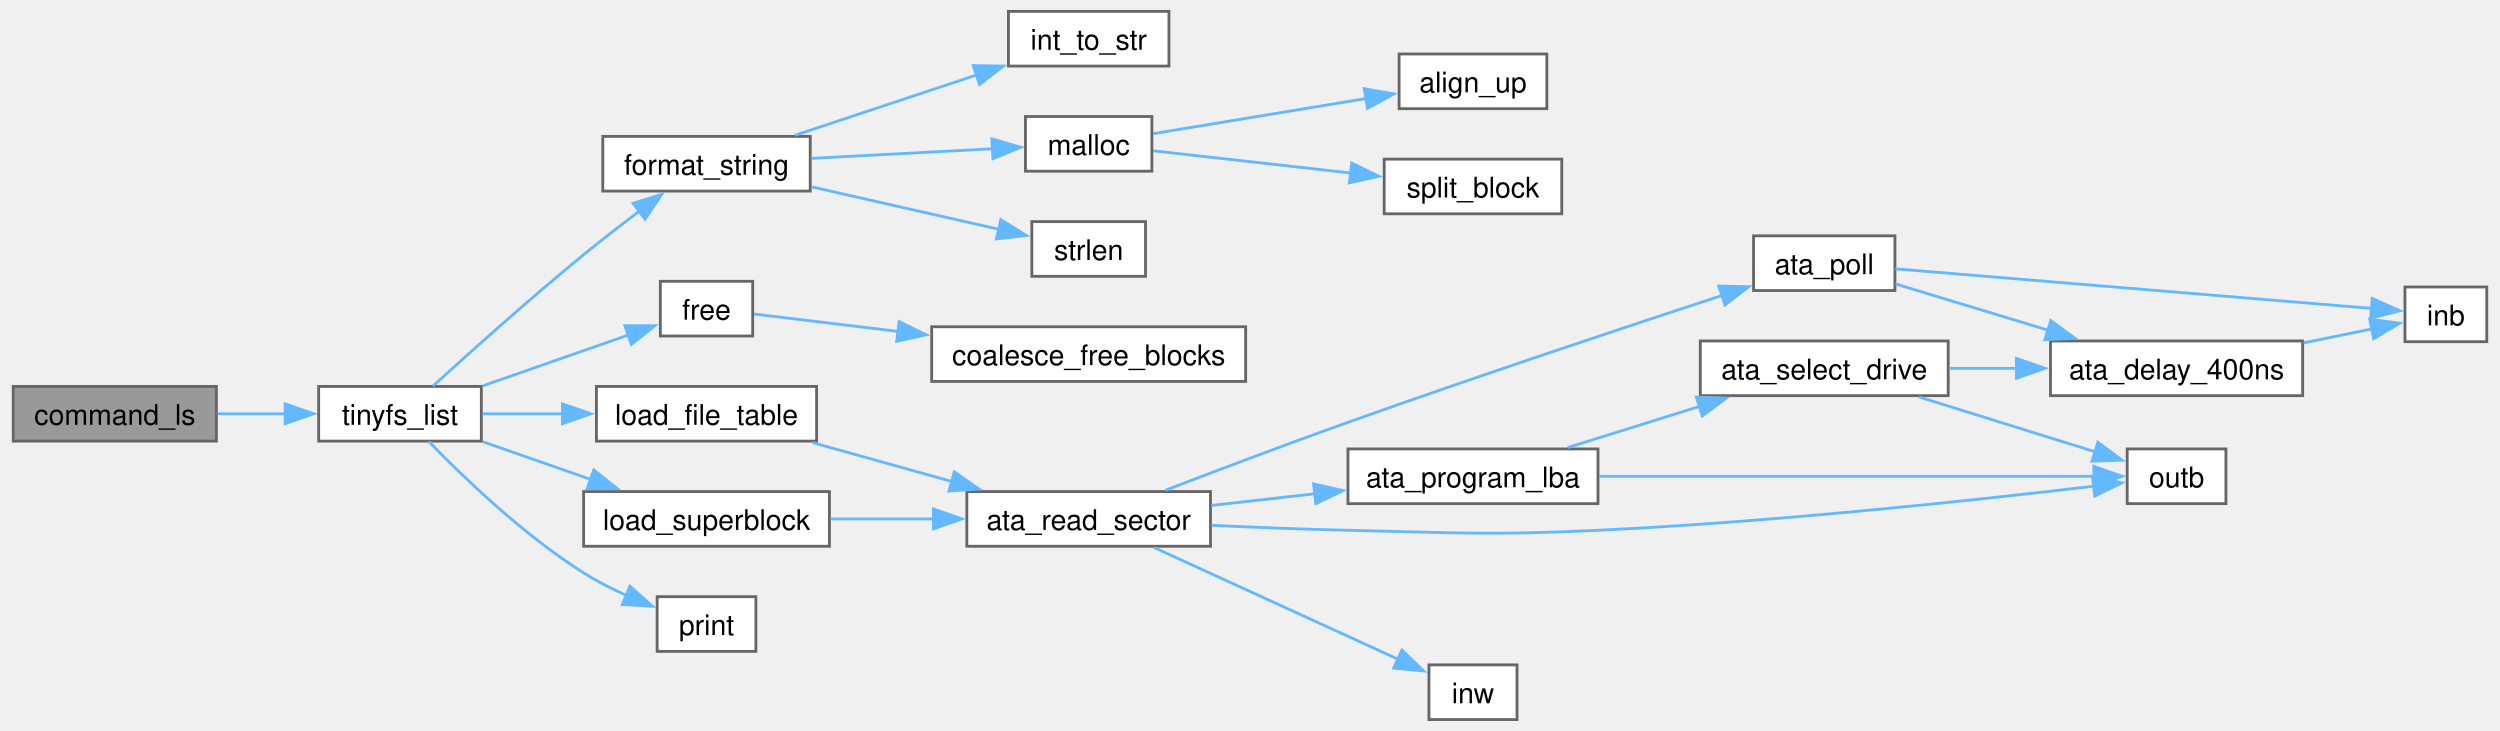
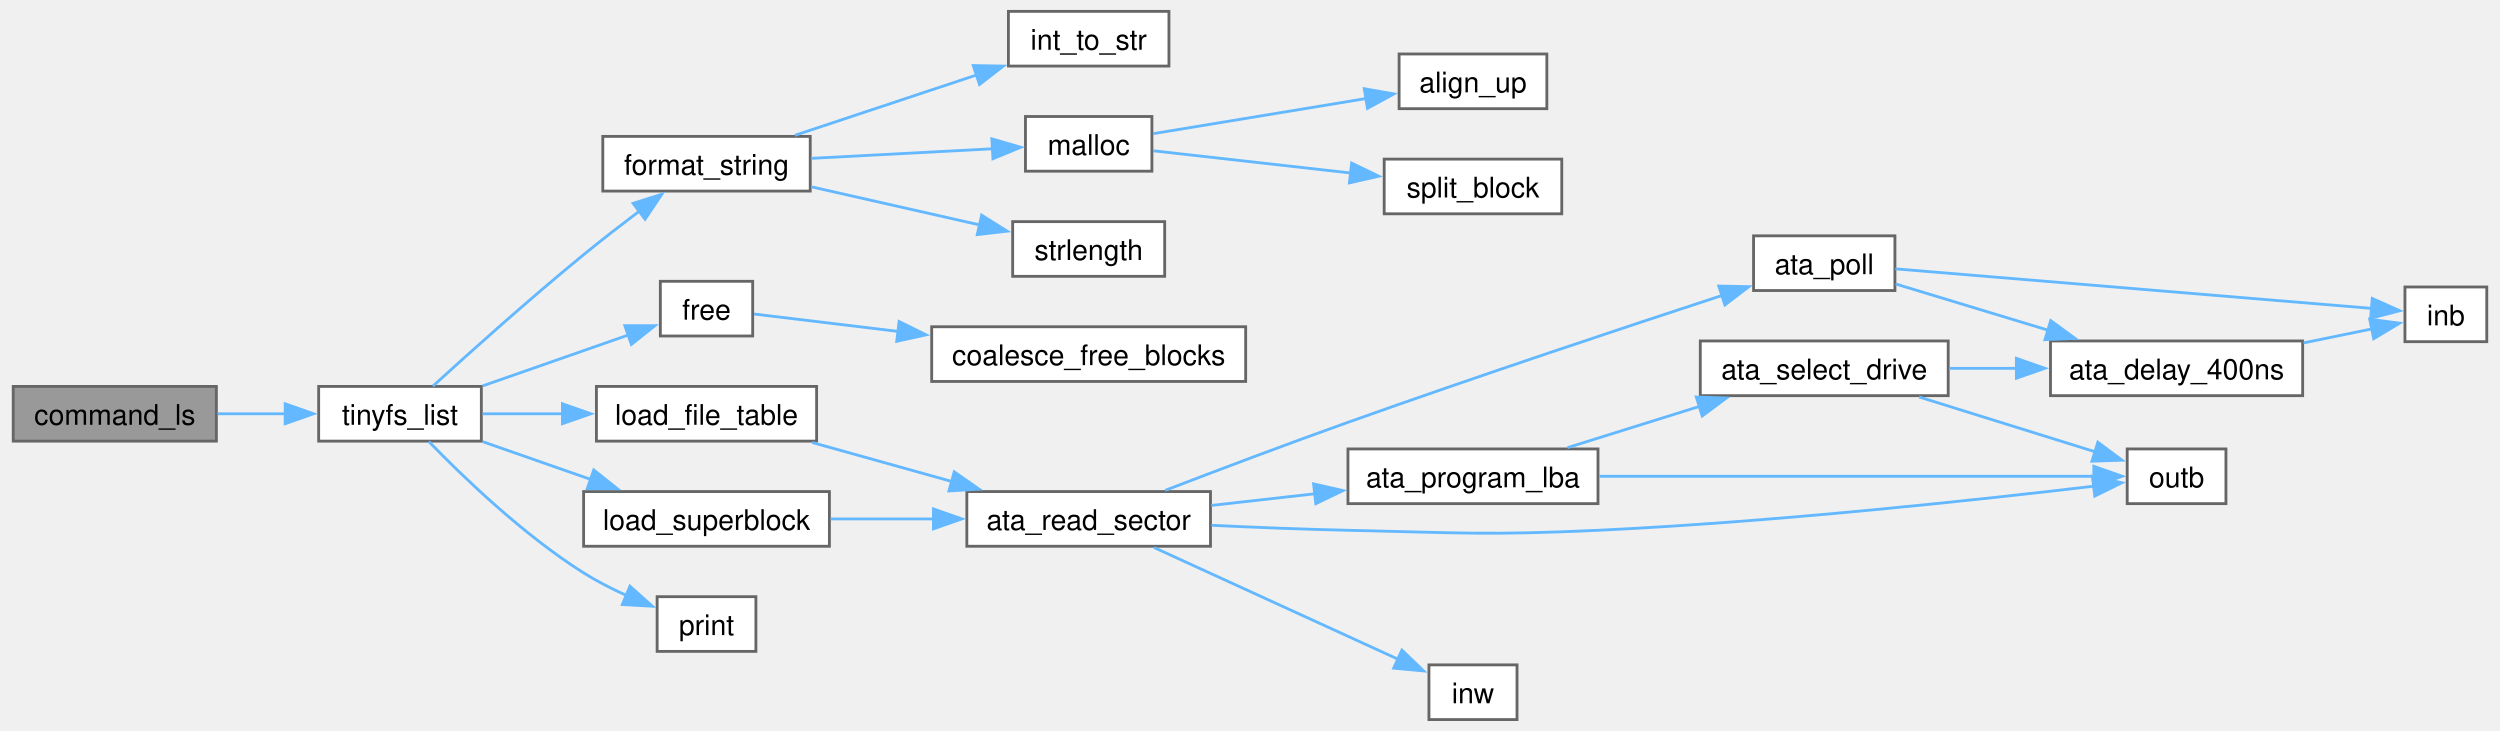
<svg xmlns="http://www.w3.org/2000/svg" xmlns:xlink="http://www.w3.org/1999/xlink" width="879pt" height="257pt" viewBox="0.00 0.00 878.55 257.25">
  <g id="graph0" class="graph" transform="scale(1 1) rotate(0) translate(4 253.25)">
    <g id="Node000001" class="node">
      <g id="a_Node000001">
        <a xlink:title=" ">
          <polygon fill="#999999" stroke="#666666" points="71.5,-117.25 0,-117.25 0,-98 71.5,-98 71.5,-117.25" />
          <text text-anchor="middle" x="35.75" y="-103.75" font-family="Helvetica,sans-Serif" font-size="10.00">command_ls</text>
        </a>
      </g>
    </g>
    <g id="Node000002" class="node">
      <g id="a_Node000002">
        <a xlink:href="tinyfs_8c.html#a77b63c791d50fdd4b1662c5386553f2c" target="_top" xlink:title="Print listing of all files.">
          <polygon fill="white" stroke="#666666" points="164.75,-117.25 107.5,-117.25 107.5,-98 164.75,-98 164.75,-117.25" />
          <text text-anchor="middle" x="136.12" y="-103.75" font-family="Helvetica,sans-Serif" font-size="10.00">tinyfs_list</text>
        </a>
      </g>
    </g>
    <g id="edge1_Node000001_Node000002" class="edge">
      <g id="a_edge1_Node000001_Node000002">
        <a xlink:title=" ">
          <path fill="none" stroke="#63b8ff" d="M71.99,-107.62C79.77,-107.62 88.05,-107.62 95.98,-107.62" />
          <polygon fill="#63b8ff" stroke="#63b8ff" points="95.71,-111.13 105.71,-107.63 95.71,-104.13 95.71,-111.13" />
        </a>
      </g>
    </g>
    <g id="Node000003" class="node">
      <g id="a_Node000003">
        <a xlink:href="string_8c.html#a6c1819f2460f96a82d3be06a279e9bfa" target="_top" xlink:title="Adds a number to a string by using 'd' as placeholder.">
          <polygon fill="white" stroke="#666666" points="280.5,-205.25 207.5,-205.25 207.5,-186 280.5,-186 280.5,-205.25" />
          <text text-anchor="middle" x="244" y="-191.75" font-family="Helvetica,sans-Serif" font-size="10.00">format_string</text>
        </a>
      </g>
    </g>
    <g id="edge2_Node000002_Node000003" class="edge">
      <g id="a_edge2_Node000002_Node000003">
        <a xlink:title=" ">
          <path fill="none" stroke="#63b8ff" d="M147.72,-117.38C160.19,-128.76 181.6,-147.98 200.75,-163.62 207.07,-168.79 214.08,-174.21 220.55,-179.1" />
          <polygon fill="#63b8ff" stroke="#63b8ff" points="218.17,-181.69 228.27,-184.88 222.36,-176.09 218.17,-181.69" />
        </a>
      </g>
    </g>
    <g id="Node000009" class="node">
      <g id="a_Node000009">
        <a xlink:href="heap_8c.html#afbedc913aa4651b3c3b4b3aecd9b4711" target="_top" xlink:title="Frees a block previously returned by malloc.">
          <polygon fill="white" stroke="#666666" points="260.25,-154.25 227.75,-154.25 227.75,-135 260.25,-135 260.25,-154.25" />
          <text text-anchor="middle" x="244" y="-140.75" font-family="Helvetica,sans-Serif" font-size="10.00">free</text>
        </a>
      </g>
    </g>
    <g id="edge8_Node000002_Node000009" class="edge">
      <g id="a_edge8_Node000002_Node000009">
        <a xlink:title=" ">
          <path fill="none" stroke="#63b8ff" d="M165.22,-117.44C181.19,-123.02 201.07,-129.97 216.73,-135.44" />
          <polygon fill="#63b8ff" stroke="#63b8ff" points="215.25,-138.63 225.84,-138.63 217.55,-132.03 215.25,-138.63" />
        </a>
      </g>
    </g>
    <g id="Node000011" class="node">
      <g id="a_Node000011">
        <a xlink:href="tinyfs_8c.html#a80789118d431f2d302f0d217d2a90ce7" target="_top" xlink:title="Reads the file table into entries.">
          <polygon fill="white" stroke="#666666" points="282.75,-117.25 205.25,-117.25 205.25,-98 282.75,-98 282.75,-117.25" />
          <text text-anchor="middle" x="244" y="-103.75" font-family="Helvetica,sans-Serif" font-size="10.00">load_file_table</text>
        </a>
      </g>
    </g>
    <g id="edge10_Node000002_Node000011" class="edge">
      <g id="a_edge10_Node000002_Node000011">
        <a xlink:title=" ">
          <path fill="none" stroke="#63b8ff" d="M165.22,-107.62C173.94,-107.62 183.82,-107.62 193.54,-107.62" />
          <polygon fill="#63b8ff" stroke="#63b8ff" points="193.29,-111.13 203.29,-107.63 193.29,-104.13 193.29,-111.13" />
        </a>
      </g>
    </g>
    <g id="Node000020" class="node">
      <g id="a_Node000020">
        <a xlink:href="tinyfs_8c.html#acac2bb89de556b56a688b0b211259c8d" target="_top" xlink:title="Reads the super block and checks validity.">
          <polygon fill="white" stroke="#666666" points="287.25,-80.25 200.75,-80.25 200.75,-61 287.25,-61 287.25,-80.25" />
          <text text-anchor="middle" x="244" y="-66.75" font-family="Helvetica,sans-Serif" font-size="10.00">load_superblock</text>
        </a>
      </g>
    </g>
    <g id="edge23_Node000002_Node000020" class="edge">
      <g id="a_edge23_Node000002_Node000020">
        <a xlink:title=" ">
          <path fill="none" stroke="#63b8ff" d="M165.22,-97.81C176.88,-93.73 190.61,-88.93 203.27,-84.51" />
          <polygon fill="#63b8ff" stroke="#63b8ff" points="204.32,-87.85 212.61,-81.25 202.01,-81.24 204.32,-87.85" />
        </a>
      </g>
    </g>
    <g id="Node000021" class="node">
      <g id="a_Node000021">
        <a xlink:href="stdio_8h.html#aaed07ef5e23dd5193105592f06e5bef9" target="_top" xlink:title=" ">
          <polygon fill="white" stroke="#666666" points="261.38,-43.25 226.62,-43.25 226.62,-24 261.38,-24 261.38,-43.25" />
          <text text-anchor="middle" x="244" y="-29.75" font-family="Helvetica,sans-Serif" font-size="10.00">print</text>
        </a>
      </g>
    </g>
    <g id="edge25_Node000002_Node000021" class="edge">
      <g id="a_edge25_Node000002_Node000021">
        <a xlink:title=" ">
          <path fill="none" stroke="#63b8ff" d="M146.26,-97.85C157.98,-85.76 179.34,-65.12 200.75,-51.62 205.48,-48.65 210.78,-45.95 215.99,-43.61" />
          <polygon fill="#63b8ff" stroke="#63b8ff" points="217.05,-46.95 224.95,-39.89 214.37,-40.49 217.05,-46.95" />
        </a>
      </g>
    </g>
    <g id="Node000004" class="node">
      <g id="a_Node000004">
        <a xlink:href="string_8c.html#a26be53fd83753908febff7d06351de3a" target="_top" xlink:title="Converts a 32-bit signed integer to its decimal string representation.">
          <polygon fill="white" stroke="#666666" points="406.75,-249.25 350.25,-249.25 350.25,-230 406.75,-230 406.75,-249.25" />
          <text text-anchor="middle" x="378.5" y="-235.75" font-family="Helvetica,sans-Serif" font-size="10.00">int_to_str</text>
        </a>
      </g>
    </g>
    <g id="edge3_Node000003_Node000004" class="edge">
      <g id="a_edge3_Node000003_Node000004">
        <a xlink:title=" ">
          <path fill="none" stroke="#63b8ff" d="M275.1,-205.63C289.64,-210.46 307.35,-216.35 323.25,-221.62 328.39,-223.33 333.81,-225.13 339.16,-226.9" />
          <polygon fill="#63b8ff" stroke="#63b8ff" points="337.87,-230.17 348.46,-229.99 340.08,-223.52 337.87,-230.17" />
        </a>
      </g>
    </g>
    <g id="Node000005" class="node">
      <g id="a_Node000005">
        <a xlink:href="heap_8c.html#a9c36d0fe3ec4675cbffdc9b52f5fb399" target="_top" xlink:title="Allocates at least size bytes from the kernel heap.">
          <polygon fill="white" stroke="#666666" points="400.75,-212.25 356.25,-212.25 356.25,-193 400.75,-193 400.75,-212.25" />
          <text text-anchor="middle" x="378.5" y="-198.75" font-family="Helvetica,sans-Serif" font-size="10.00">malloc</text>
        </a>
      </g>
    </g>
    <g id="edge4_Node000003_Node000005" class="edge">
      <g id="a_edge4_Node000003_Node000005">
        <a xlink:title=" ">
          <path fill="none" stroke="#63b8ff" d="M280.86,-197.52C300.79,-198.57 325.4,-199.87 344.8,-200.9" />
          <polygon fill="#63b8ff" stroke="#63b8ff" points="344.43,-204.38 354.6,-201.42 344.8,-197.39 344.43,-204.38" />
        </a>
      </g>
    </g>
    <g id="Node000008" class="node">
      <g id="a_Node000008">
-         <a xlink:href="string_8c.html#a12bee89ccd121c793b3e81305a60c211" target="_top" xlink:title="Finds the length of a string.">
-           <polygon fill="white" stroke="#666666" points="398.5,-175.25 358.5,-175.25 358.5,-156 398.5,-156 398.5,-175.25" />
-           <text text-anchor="middle" x="378.5" y="-161.75" font-family="Helvetica,sans-Serif" font-size="10.00">strlen</text>
+         <a xlink:href="string_8c.html#a8465f21925e94221c3b92ba73fc7a9b0" target="_top" xlink:title="Finds the length of a string.">
+           <polygon fill="white" stroke="#666666" points="405.25,-175.25 351.75,-175.25 351.75,-156 405.25,-156 405.25,-175.25" />
+           <text text-anchor="middle" x="378.5" y="-161.75" font-family="Helvetica,sans-Serif" font-size="10.00">strlength</text>
        </a>
      </g>
    </g>
    <g id="edge7_Node000003_Node000008" class="edge">
      <g id="a_edge7_Node000003_Node000008">
        <a xlink:title=" ">
-           <path fill="none" stroke="#63b8ff" d="M280.86,-187.51C301.52,-182.83 327.21,-177.01 346.91,-172.55" />
-           <polygon fill="#63b8ff" stroke="#63b8ff" points="347.57,-175.99 356.55,-170.37 346.02,-169.16 347.57,-175.99" />
+           <path fill="none" stroke="#63b8ff" d="M280.86,-187.51C299.26,-183.34 321.66,-178.27 340.26,-174.06" />
+           <polygon fill="#63b8ff" stroke="#63b8ff" points="340.83,-177.52 349.81,-171.89 339.28,-170.69 340.83,-177.52" />
        </a>
      </g>
    </g>
    <g id="Node000006" class="node">
      <g id="a_Node000006">
        <a xlink:href="heap_8c.html#a401aaf24b99f6928ef5b161a6ad97c38" target="_top" xlink:title=" ">
          <polygon fill="white" stroke="#666666" points="539.75,-234.25 487.75,-234.25 487.75,-215 539.75,-215 539.75,-234.25" />
          <text text-anchor="middle" x="513.75" y="-220.75" font-family="Helvetica,sans-Serif" font-size="10.00">align_up</text>
        </a>
      </g>
    </g>
    <g id="edge5_Node000005_Node000006" class="edge">
      <g id="a_edge5_Node000005_Node000006">
        <a xlink:title=" ">
          <path fill="none" stroke="#63b8ff" d="M401.21,-206.21C421.49,-209.56 452.16,-214.62 476.21,-218.59" />
          <polygon fill="#63b8ff" stroke="#63b8ff" points="475.48,-222.02 485.92,-220.2 476.62,-215.11 475.48,-222.02" />
        </a>
      </g>
    </g>
    <g id="Node000007" class="node">
      <g id="a_Node000007">
        <a xlink:href="heap_8c.html#a18e1cd07c4b070ddb71e7ee3044e55ab" target="_top" xlink:title=" ">
          <polygon fill="white" stroke="#666666" points="545,-197.25 482.5,-197.25 482.5,-178 545,-178 545,-197.25" />
          <text text-anchor="middle" x="513.75" y="-183.75" font-family="Helvetica,sans-Serif" font-size="10.00">split_block</text>
        </a>
      </g>
    </g>
    <g id="edge6_Node000005_Node000007" class="edge">
      <g id="a_edge6_Node000005_Node000007">
        <a xlink:title=" ">
          <path fill="none" stroke="#63b8ff" d="M401.21,-200.18C420.01,-198.07 447.74,-194.94 470.85,-192.34" />
          <polygon fill="#63b8ff" stroke="#63b8ff" points="471.05,-195.84 480.59,-191.24 470.26,-188.89 471.05,-195.84" />
        </a>
      </g>
    </g>
    <g id="Node000010" class="node">
      <g id="a_Node000010">
        <a xlink:href="heap_8c.html#a633593169d6bae2a826e29ac687b9326" target="_top" xlink:title=" ">
          <polygon fill="white" stroke="#666666" points="433.75,-138.25 323.25,-138.25 323.25,-119 433.75,-119 433.75,-138.25" />
          <text text-anchor="middle" x="378.5" y="-124.75" font-family="Helvetica,sans-Serif" font-size="10.00">coalesce_free_blocks</text>
        </a>
      </g>
    </g>
    <g id="edge9_Node000009_Node000010" class="edge">
      <g id="a_edge9_Node000009_Node000010">
        <a xlink:title=" ">
          <path fill="none" stroke="#63b8ff" d="M260.72,-142.73C273.5,-141.18 292.44,-138.9 311.38,-136.61" />
          <polygon fill="#63b8ff" stroke="#63b8ff" points="311.78,-140.09 321.29,-135.41 310.94,-133.14 311.78,-140.09" />
        </a>
      </g>
    </g>
    <g id="Node000012" class="node">
      <g id="a_Node000012">
        <a xlink:href="ata_8c.html#a28bf1254e2ffcfdfa5a3ab230e918d71" target="_top" xlink:title="Read a disk sector.">
          <polygon fill="white" stroke="#666666" points="421.37,-80.25 335.62,-80.25 335.62,-61 421.37,-61 421.37,-80.25" />
          <text text-anchor="middle" x="378.5" y="-66.75" font-family="Helvetica,sans-Serif" font-size="10.00">ata_read_sector</text>
        </a>
      </g>
    </g>
    <g id="edge11_Node000011_Node000012" class="edge">
      <g id="a_edge11_Node000011_Node000012">
        <a xlink:title=" ">
          <path fill="none" stroke="#63b8ff" d="M281.21,-97.51C296.4,-93.27 314.26,-88.28 330.45,-83.76" />
          <polygon fill="#63b8ff" stroke="#63b8ff" points="331.19,-87.19 339.88,-81.13 329.31,-80.45 331.19,-87.19" />
        </a>
      </g>
    </g>
    <g id="Node000013" class="node">
      <g id="a_Node000013">
        <a xlink:href="ata_8c.html#a3ee6591c28dcff698587364d70cef51f" target="_top" xlink:title="Check if the drive is ready before disk read/write. This uses pooling so it is blocking.">
          <polygon fill="white" stroke="#666666" points="662.25,-170.25 612.5,-170.25 612.5,-151 662.25,-151 662.25,-170.25" />
          <text text-anchor="middle" x="637.38" y="-156.75" font-family="Helvetica,sans-Serif" font-size="10.00">ata_poll</text>
        </a>
      </g>
    </g>
    <g id="edge12_Node000012_Node000013" class="edge">
      <g id="a_edge12_Node000012_Node000013">
        <a xlink:title=" ">
          <path fill="none" stroke="#63b8ff" d="M405.47,-80.69C423.46,-87.6 447.98,-96.87 469.75,-104.62 515.08,-120.77 567.78,-138.27 601.58,-149.33" />
          <polygon fill="#63b8ff" stroke="#63b8ff" points="600.24,-152.58 610.84,-152.36 602.42,-145.93 600.24,-152.58" />
        </a>
      </g>
    </g>
    <g id="Node000016" class="node">
      <g id="a_Node000016">
        <a xlink:href="ata_8c.html#a3cdce3e56f7424649e6c18e60f634506" target="_top" xlink:title="Move HDD head to the correct position on the disk for I/O.">
          <polygon fill="white" stroke="#666666" points="557.75,-95.25 469.75,-95.25 469.75,-76 557.75,-76 557.75,-95.25" />
          <text text-anchor="middle" x="513.75" y="-81.75" font-family="Helvetica,sans-Serif" font-size="10.00">ata_program_lba</text>
        </a>
      </g>
    </g>
    <g id="edge16_Node000012_Node000016" class="edge">
      <g id="a_edge16_Node000012_Node000016">
        <a xlink:title=" ">
          <path fill="none" stroke="#63b8ff" d="M421.66,-75.37C433.22,-76.67 445.91,-78.1 458.06,-79.47" />
          <polygon fill="#63b8ff" stroke="#63b8ff" points="457.65,-82.94 467.98,-80.59 458.44,-75.99 457.65,-82.94" />
        </a>
      </g>
    </g>
    <g id="Node000018" class="node">
      <g id="a_Node000018">
        <a xlink:href="io_8h.html#ab52bf4ee1747fde943d805c11698c2b5" target="_top" xlink:title="Output byte to io port.">
          <polygon fill="white" stroke="#666666" points="778.75,-95.25 744,-95.25 744,-76 778.75,-76 778.75,-95.25" />
          <text text-anchor="middle" x="761.38" y="-81.75" font-family="Helvetica,sans-Serif" font-size="10.00">outb</text>
        </a>
      </g>
    </g>
    <g id="edge22_Node000012_Node000018" class="edge">
      <g id="a_edge22_Node000012_Node000018">
        <a xlink:title=" ">
          <path fill="none" stroke="#63b8ff" d="M421.73,-68.37C436.87,-67.66 454.07,-66.97 469.75,-66.62 508.85,-65.76 518.68,-64.8 557.75,-66.62 620.31,-69.55 693.37,-77.53 732.4,-82.17" />
          <polygon fill="#63b8ff" stroke="#63b8ff" points="731.75,-85.61 742.1,-83.34 732.59,-78.66 731.75,-85.61" />
        </a>
      </g>
    </g>
    <g id="Node000019" class="node">
      <g id="a_Node000019">
        <a xlink:href="io_8h.html#ab2f39bde7b2e87793f55352c72d07ebe" target="_top" xlink:title="Read word from io port.">
          <polygon fill="white" stroke="#666666" points="529.25,-19.25 498.25,-19.25 498.25,0 529.25,0 529.25,-19.25" />
          <text text-anchor="middle" x="513.75" y="-5.75" font-family="Helvetica,sans-Serif" font-size="10.00">inw</text>
        </a>
      </g>
    </g>
    <g id="edge21_Node000012_Node000019" class="edge">
      <g id="a_edge21_Node000012_Node000019">
        <a xlink:title=" ">
          <path fill="none" stroke="#63b8ff" d="M401.5,-60.55C425.09,-49.75 462.49,-32.63 487.33,-21.26" />
          <polygon fill="#63b8ff" stroke="#63b8ff" points="488.74,-24.46 496.38,-17.12 485.83,-18.1 488.74,-24.46" />
        </a>
      </g>
    </g>
    <g id="Node000014" class="node">
      <g id="a_Node000014">
        <a xlink:href="ata_8c.html#a515c6e4b51908e37fe4bff1a79412635" target="_top" xlink:title="Just runs inb() against ATA disk 4 times.">
          <polygon fill="white" stroke="#666666" points="805.75,-133.25 717,-133.25 717,-114 805.75,-114 805.75,-133.25" />
          <text text-anchor="middle" x="761.38" y="-119.75" font-family="Helvetica,sans-Serif" font-size="10.00">ata_delay_400ns</text>
        </a>
      </g>
    </g>
    <g id="edge13_Node000013_Node000014" class="edge">
      <g id="a_edge13_Node000013_Node000014">
        <a xlink:title=" ">
          <path fill="none" stroke="#63b8ff" d="M662.48,-153.31C677.78,-148.68 698.03,-142.53 716.15,-137.04" />
          <polygon fill="#63b8ff" stroke="#63b8ff" points="717.08,-140.41 725.64,-134.16 715.05,-133.71 717.08,-140.41" />
        </a>
      </g>
    </g>
    <g id="Node000015" class="node">
      <g id="a_Node000015">
        <a xlink:href="io_8h.html#a0223c8898dfec29069879dc51076e28a" target="_top" xlink:title="Read byte from io port.">
          <polygon fill="white" stroke="#666666" points="870.55,-152.25 841.75,-152.25 841.75,-133 870.55,-133 870.55,-152.25" />
          <text text-anchor="middle" x="856.15" y="-138.75" font-family="Helvetica,sans-Serif" font-size="10.00">inb</text>
        </a>
      </g>
    </g>
    <g id="edge15_Node000013_Node000015" class="edge">
      <g id="a_edge15_Node000013_Node000015">
        <a xlink:title=" ">
          <path fill="none" stroke="#63b8ff" d="M662.4,-158.63C703.75,-155.2 787.96,-148.2 830.04,-144.71" />
          <polygon fill="#63b8ff" stroke="#63b8ff" points="830.24,-148.21 839.92,-143.89 829.66,-141.23 830.24,-148.21" />
        </a>
      </g>
    </g>
    <g id="edge14_Node000014_Node000015" class="edge">
      <g id="a_edge14_Node000014_Node000015">
        <a xlink:title=" ">
          <path fill="none" stroke="#63b8ff" d="M806.05,-132.57C814.34,-134.27 822.74,-135.99 830.2,-137.51" />
          <polygon fill="#63b8ff" stroke="#63b8ff" points="829.34,-140.91 839.84,-139.49 830.75,-134.05 829.34,-140.91" />
        </a>
      </g>
    </g>
    <g id="Node000017" class="node">
      <g id="a_Node000017">
        <a xlink:href="ata_8c.html#abb68d74a0b5e6814b7b86f7d176e98c6" target="_top" xlink:title="Select drive and/or head.">
          <polygon fill="white" stroke="#666666" points="681,-133.25 593.75,-133.25 593.75,-114 681,-114 681,-133.25" />
          <text text-anchor="middle" x="637.38" y="-119.75" font-family="Helvetica,sans-Serif" font-size="10.00">ata_select_drive</text>
        </a>
      </g>
    </g>
    <g id="edge17_Node000016_Node000017" class="edge">
      <g id="a_edge17_Node000016_Node000017">
        <a xlink:title=" ">
          <path fill="none" stroke="#63b8ff" d="M547.02,-95.71C561.29,-100.17 578.28,-105.47 593.58,-110.26" />
          <polygon fill="#63b8ff" stroke="#63b8ff" points="592.34,-113.53 602.93,-113.17 594.43,-106.85 592.34,-113.53" />
        </a>
      </g>
    </g>
    <g id="edge20_Node000016_Node000018" class="edge">
      <g id="a_edge20_Node000016_Node000018">
        <a xlink:title=" ">
          <path fill="none" stroke="#63b8ff" d="M558.1,-85.62C608.36,-85.62 689.75,-85.62 732.35,-85.62" />
          <polygon fill="#63b8ff" stroke="#63b8ff" points="732.25,-89.13 742.25,-85.63 732.25,-82.13 732.25,-89.13" />
        </a>
      </g>
    </g>
    <g id="edge18_Node000017_Node000014" class="edge">
      <g id="a_edge18_Node000017_Node000014">
        <a xlink:title=" ">
          <path fill="none" stroke="#63b8ff" d="M681.39,-123.62C689.04,-123.62 697.1,-123.62 705.04,-123.62" />
          <polygon fill="#63b8ff" stroke="#63b8ff" points="705,-127.13 715,-123.63 705,-120.13 705,-127.13" />
        </a>
      </g>
    </g>
    <g id="edge19_Node000017_Node000018" class="edge">
      <g id="a_edge19_Node000017_Node000018">
        <a xlink:title=" ">
          <path fill="none" stroke="#63b8ff" d="M670.75,-113.54C690.07,-107.52 714.34,-99.97 732.75,-94.23" />
          <polygon fill="#63b8ff" stroke="#63b8ff" points="733.67,-97.61 742.18,-91.29 731.59,-90.93 733.67,-97.61" />
        </a>
      </g>
    </g>
    <g id="edge24_Node000020_Node000012" class="edge">
      <g id="a_edge24_Node000020_Node000012">
        <a xlink:title=" ">
          <path fill="none" stroke="#63b8ff" d="M287.65,-70.62C299.23,-70.62 311.92,-70.62 324.02,-70.62" />
          <polygon fill="#63b8ff" stroke="#63b8ff" points="323.87,-74.13 333.87,-70.63 323.87,-67.13 323.87,-74.13" />
        </a>
      </g>
    </g>
  </g>
</svg>
